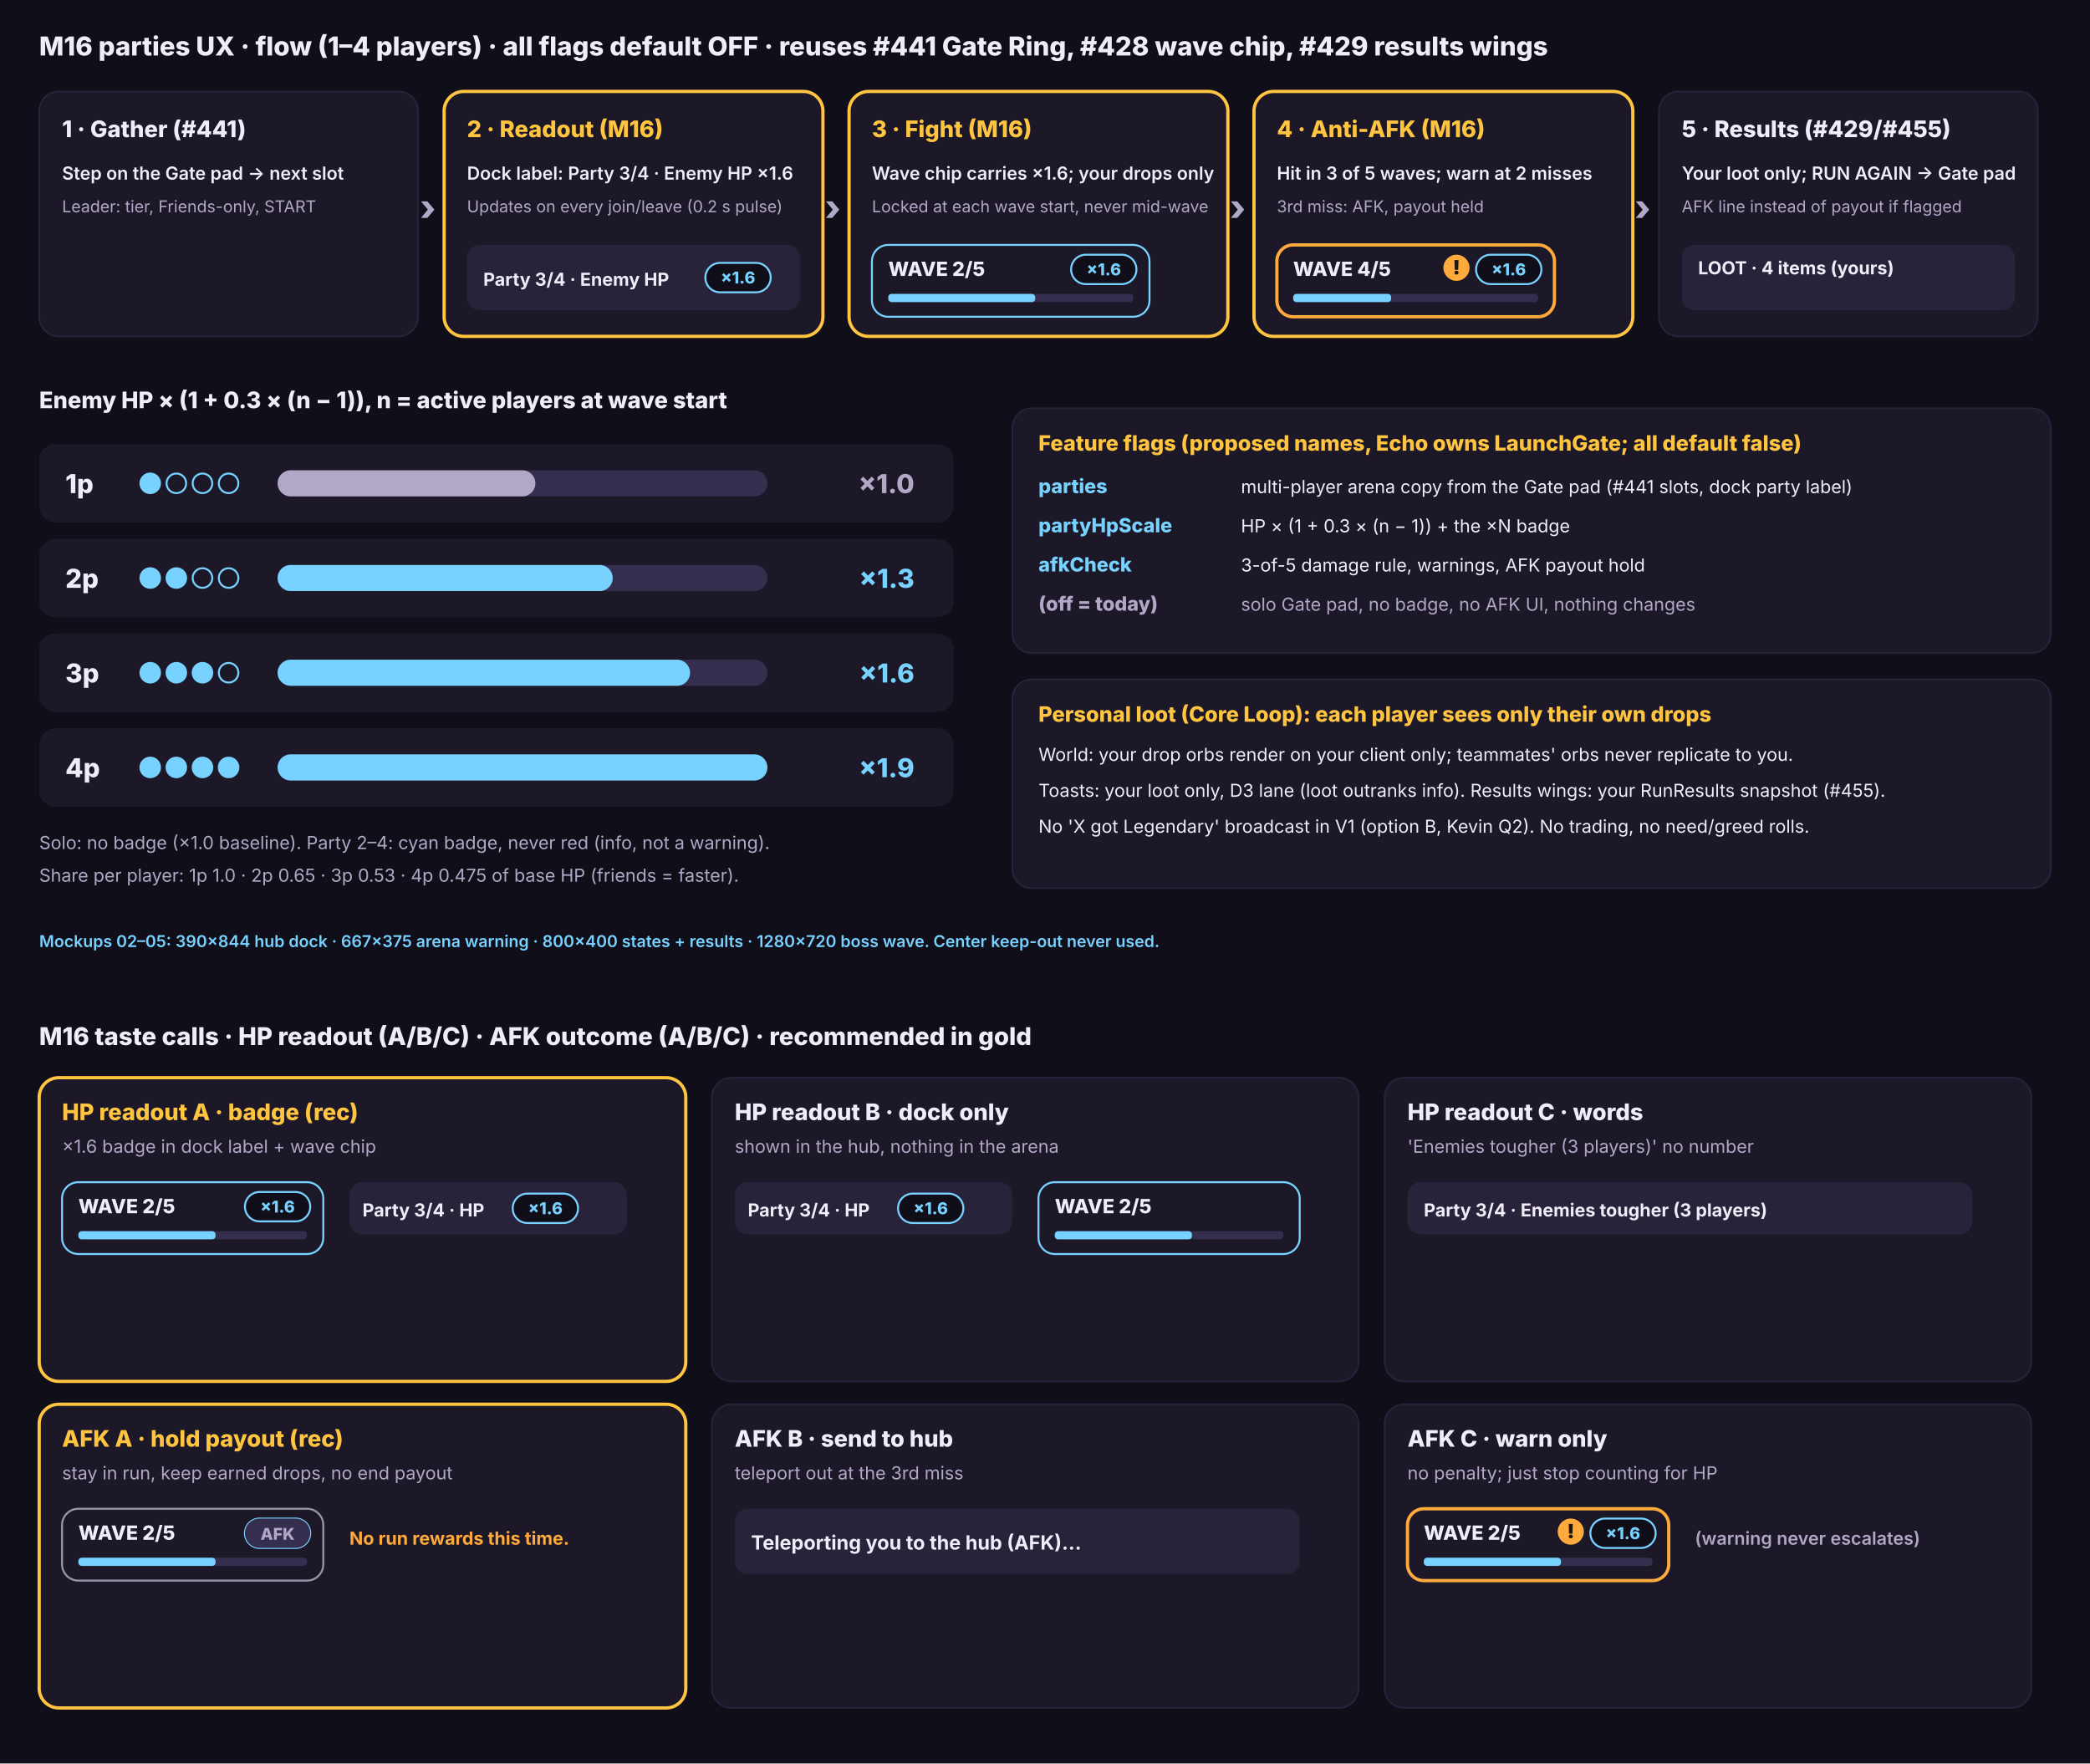
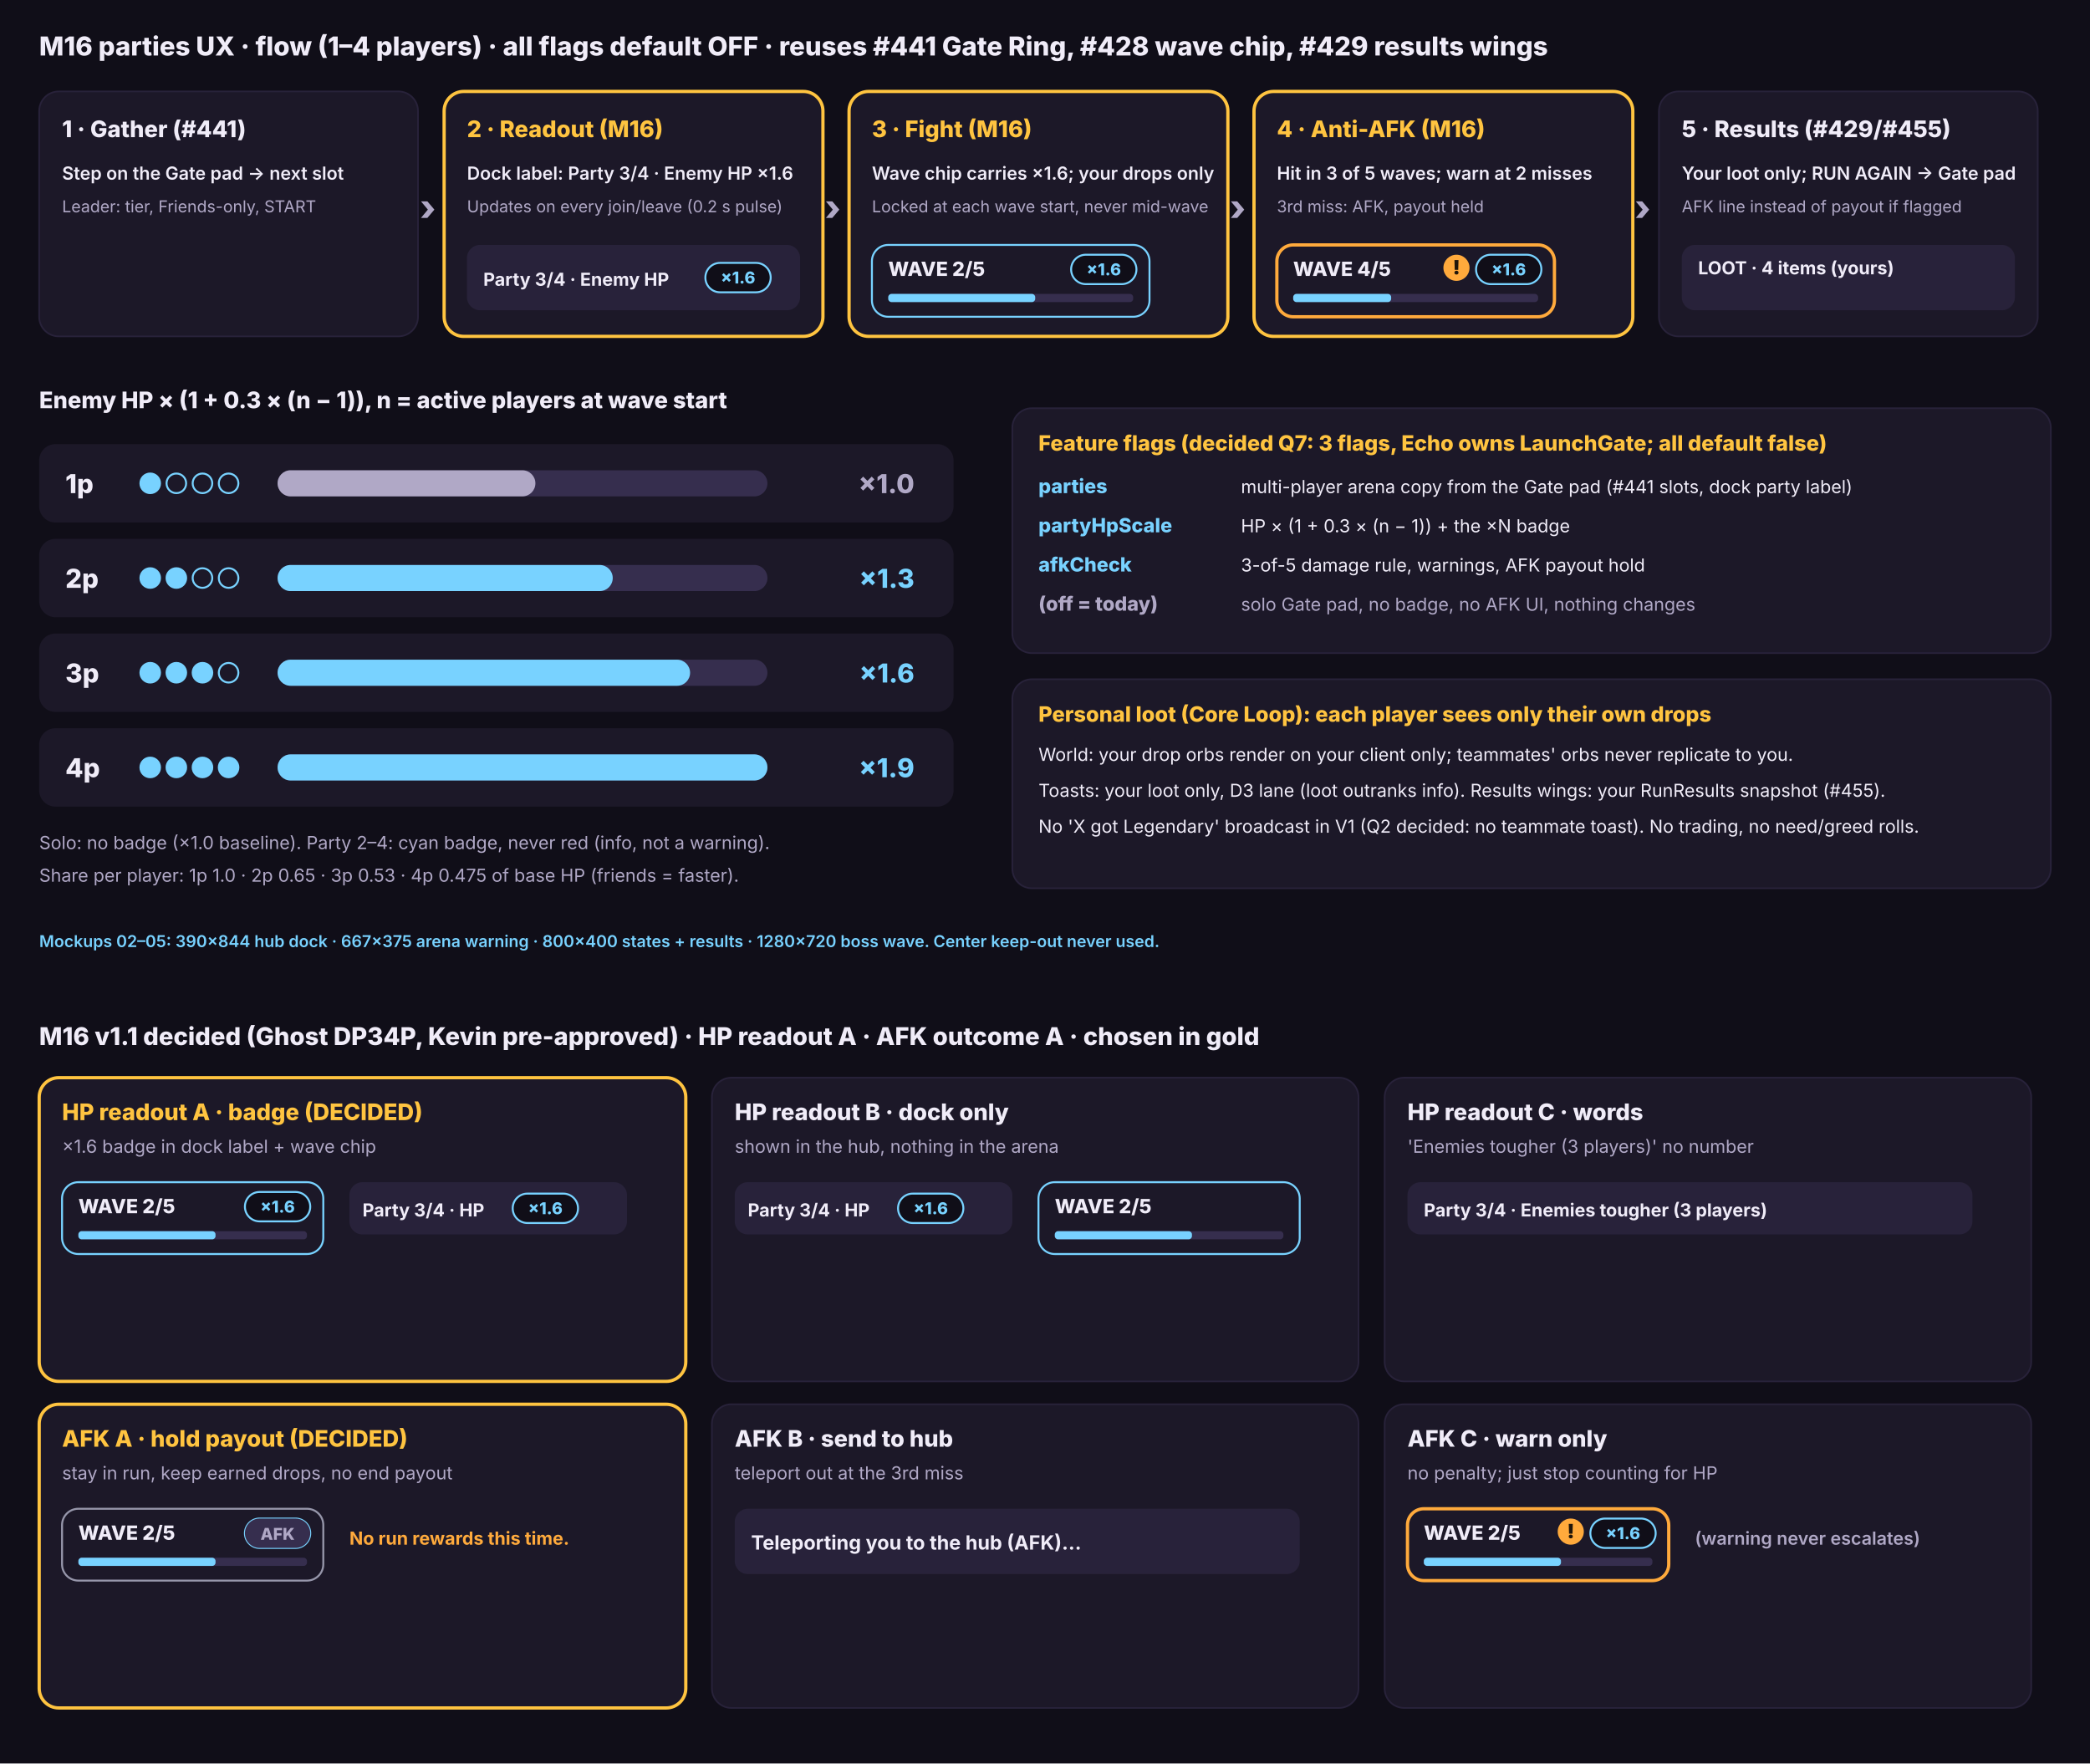
<svg xmlns="http://www.w3.org/2000/svg" width="1280" height="1080" viewBox="0 0 1280 1080">
  <rect x="0" y="0" width="1280" height="1080" rx="0" fill="rgb(16,14,24)" />
  <text x="24" y="34" font-family="'Builder Sans','BuilderSans','Inter','Segoe UI',Arial,sans-serif" font-size="16" font-weight="800" fill="rgb(240,236,248)" text-anchor="start">M16 parties UX · flow (1–4 players) · all flags default OFF · reuses #441 Gate Ring, #428 wave chip, #429 results wings</text>
  <rect x="24" y="56" width="232" height="150" rx="12" fill="rgb(28,24,40)" stroke="rgb(40,34,58)" stroke-width="1" />
  <text x="38" y="84" font-family="'Builder Sans','BuilderSans','Inter','Segoe UI',Arial,sans-serif" font-size="14" font-weight="800" fill="rgb(240,236,248)" text-anchor="start">1 · Gather (#441)</text>
  <text x="38" y="110" font-family="'Builder Sans','BuilderSans','Inter','Segoe UI',Arial,sans-serif" font-size="11" font-weight="600" fill="rgb(240,236,248)" text-anchor="start">Step on the Gate pad → next slot</text>
  <text x="38" y="130" font-family="'Builder Sans','BuilderSans','Inter','Segoe UI',Arial,sans-serif" font-size="10" font-weight="400" fill="rgb(176,168,198)" text-anchor="start">Leader: tier, Friends-only, START</text>
  <text x="262" y="135" font-family="'Builder Sans','BuilderSans','Inter','Segoe UI',Arial,sans-serif" font-size="22" font-weight="800" fill="rgb(176,168,198)" text-anchor="middle">›</text>
  <rect x="272" y="56" width="232" height="150" rx="12" fill="rgb(28,24,40)" stroke="rgb(255,196,64)" stroke-width="2" />
  <text x="286" y="84" font-family="'Builder Sans','BuilderSans','Inter','Segoe UI',Arial,sans-serif" font-size="14" font-weight="800" fill="rgb(255,196,64)" text-anchor="start">2 · Readout (M16)</text>
  <text x="286" y="110" font-family="'Builder Sans','BuilderSans','Inter','Segoe UI',Arial,sans-serif" font-size="11" font-weight="600" fill="rgb(240,236,248)" text-anchor="start">Dock label: Party 3/4 · Enemy HP ×1.6</text>
  <text x="286" y="130" font-family="'Builder Sans','BuilderSans','Inter','Segoe UI',Arial,sans-serif" font-size="10" font-weight="400" fill="rgb(176,168,198)" text-anchor="start">Updates on every join/leave (0.2 s pulse)</text>
  <text x="510" y="135" font-family="'Builder Sans','BuilderSans','Inter','Segoe UI',Arial,sans-serif" font-size="22" font-weight="800" fill="rgb(176,168,198)" text-anchor="middle">›</text>
  <rect x="286" y="150" width="204" height="40" rx="8" fill="rgb(40,34,58)" />
  <text x="296" y="175" font-family="'Builder Sans','BuilderSans','Inter','Segoe UI',Arial,sans-serif" font-size="11" font-weight="700" fill="rgb(240,236,248)" text-anchor="start">Party 3/4 · Enemy HP</text>
  <rect x="432" y="161" width="40" height="18" rx="9.0" fill="rgb(16,14,24)" stroke="rgb(120,210,255)" stroke-width="1.2" />
  <text x="452.0" y="173.6" font-family="'Builder Sans','BuilderSans','Inter','Segoe UI',Arial,sans-serif" font-size="10" font-weight="800" fill="rgb(120,210,255)" text-anchor="middle">×1.6</text>
  <rect x="520" y="56" width="232" height="150" rx="12" fill="rgb(28,24,40)" stroke="rgb(255,196,64)" stroke-width="2" />
  <text x="534" y="84" font-family="'Builder Sans','BuilderSans','Inter','Segoe UI',Arial,sans-serif" font-size="14" font-weight="800" fill="rgb(255,196,64)" text-anchor="start">3 · Fight (M16)</text>
  <text x="534" y="110" font-family="'Builder Sans','BuilderSans','Inter','Segoe UI',Arial,sans-serif" font-size="11" font-weight="600" fill="rgb(240,236,248)" text-anchor="start">Wave chip carries ×1.6; your drops only</text>
  <text x="534" y="130" font-family="'Builder Sans','BuilderSans','Inter','Segoe UI',Arial,sans-serif" font-size="10" font-weight="400" fill="rgb(176,168,198)" text-anchor="start">Locked at each wave start, never mid-wave</text>
  <text x="758" y="135" font-family="'Builder Sans','BuilderSans','Inter','Segoe UI',Arial,sans-serif" font-size="22" font-weight="800" fill="rgb(176,168,198)" text-anchor="middle">›</text>
  <rect x="534" y="150" width="170" height="44" rx="10" fill="rgb(28,24,40)" stroke="rgb(120,210,255)" stroke-width="1.2" />
  <text x="544" y="169" font-family="'Builder Sans','BuilderSans','Inter','Segoe UI',Arial,sans-serif" font-size="12" font-weight="800" fill="rgb(240,236,248)" text-anchor="start">WAVE 2/5</text>
  <rect x="544" y="180" width="150" height="5" rx="2" fill="rgb(54,46,78)" />
  <rect x="544" y="180" width="90.0" height="5" rx="2" fill="rgb(120,210,255)" />
  <rect x="656" y="156" width="40" height="18" rx="9.0" fill="rgb(16,14,24)" stroke="rgb(120,210,255)" stroke-width="1.2" />
  <text x="676.0" y="168.6" font-family="'Builder Sans','BuilderSans','Inter','Segoe UI',Arial,sans-serif" font-size="10" font-weight="800" fill="rgb(120,210,255)" text-anchor="middle">×1.6</text>
  <rect x="768" y="56" width="232" height="150" rx="12" fill="rgb(28,24,40)" stroke="rgb(255,196,64)" stroke-width="2" />
  <text x="782" y="84" font-family="'Builder Sans','BuilderSans','Inter','Segoe UI',Arial,sans-serif" font-size="14" font-weight="800" fill="rgb(255,196,64)" text-anchor="start">4 · Anti-AFK (M16)</text>
  <text x="782" y="110" font-family="'Builder Sans','BuilderSans','Inter','Segoe UI',Arial,sans-serif" font-size="11" font-weight="600" fill="rgb(240,236,248)" text-anchor="start">Hit in 3 of 5 waves; warn at 2 misses</text>
  <text x="782" y="130" font-family="'Builder Sans','BuilderSans','Inter','Segoe UI',Arial,sans-serif" font-size="10" font-weight="400" fill="rgb(176,168,198)" text-anchor="start">3rd miss: AFK, payout held</text>
  <text x="1006" y="135" font-family="'Builder Sans','BuilderSans','Inter','Segoe UI',Arial,sans-serif" font-size="22" font-weight="800" fill="rgb(176,168,198)" text-anchor="middle">›</text>
  <rect x="782" y="150" width="170" height="44" rx="10" fill="rgb(28,24,40)" stroke="rgb(255,170,60)" stroke-width="2" />
  <text x="792" y="169" font-family="'Builder Sans','BuilderSans','Inter','Segoe UI',Arial,sans-serif" font-size="12" font-weight="800" fill="rgb(240,236,248)" text-anchor="start">WAVE 4/5</text>
  <rect x="792" y="180" width="150" height="5" rx="2" fill="rgb(54,46,78)" />
  <rect x="792" y="180" width="60.0" height="5" rx="2" fill="rgb(120,210,255)" />
  <rect x="904" y="156" width="40" height="18" rx="9.0" fill="rgb(16,14,24)" stroke="rgb(120,210,255)" stroke-width="1.2" />
  <text x="924.0" y="168.6" font-family="'Builder Sans','BuilderSans','Inter','Segoe UI',Arial,sans-serif" font-size="10" font-weight="800" fill="rgb(120,210,255)" text-anchor="middle">×1.6</text>
  <circle cx="892" cy="164" r="8" fill="rgb(255,170,60)" />
  <text x="892" y="168" font-family="'Builder Sans','BuilderSans','Inter','Segoe UI',Arial,sans-serif" font-size="12" font-weight="900" fill="rgb(32,22,10)" text-anchor="middle">!</text>
  <rect x="1016" y="56" width="232" height="150" rx="12" fill="rgb(28,24,40)" stroke="rgb(40,34,58)" stroke-width="1" />
  <text x="1030" y="84" font-family="'Builder Sans','BuilderSans','Inter','Segoe UI',Arial,sans-serif" font-size="14" font-weight="800" fill="rgb(240,236,248)" text-anchor="start">5 · Results (#429/#455)</text>
  <text x="1030" y="110" font-family="'Builder Sans','BuilderSans','Inter','Segoe UI',Arial,sans-serif" font-size="11" font-weight="600" fill="rgb(240,236,248)" text-anchor="start">Your loot only; RUN AGAIN → Gate pad</text>
  <text x="1030" y="130" font-family="'Builder Sans','BuilderSans','Inter','Segoe UI',Arial,sans-serif" font-size="10" font-weight="400" fill="rgb(176,168,198)" text-anchor="start">AFK line instead of payout if flagged</text>
  <rect x="1030" y="150" width="204" height="40" rx="8" fill="rgb(40,34,58)" />
  <text x="1040" y="168" font-family="'Builder Sans','BuilderSans','Inter','Segoe UI',Arial,sans-serif" font-size="11" font-weight="700" fill="rgb(240,236,248)" text-anchor="start">LOOT · 4 items (yours)</text>
  <text x="24" y="250" font-family="'Builder Sans','BuilderSans','Inter','Segoe UI',Arial,sans-serif" font-size="14" font-weight="800" fill="rgb(240,236,248)" text-anchor="start">Enemy HP × (1 + 0.3 × (n − 1)), n = active players at wave start</text>
  <rect x="24" y="272" width="560" height="48" rx="10" fill="rgb(28,24,40)" />
  <text x="40" y="302" font-family="'Builder Sans','BuilderSans','Inter','Segoe UI',Arial,sans-serif" font-size="16" font-weight="800" fill="rgb(240,236,248)" text-anchor="start">1p</text>
  <circle cx="92" cy="296" r="6" fill="rgb(120,210,255)" stroke="rgb(120,210,255)" stroke-width="1.2" />
  <circle cx="108" cy="296" r="6" fill="none" stroke="rgb(120,210,255)" stroke-width="1.2" />
  <circle cx="124" cy="296" r="6" fill="none" stroke="rgb(120,210,255)" stroke-width="1.2" />
  <circle cx="140" cy="296" r="6" fill="none" stroke="rgb(120,210,255)" stroke-width="1.2" />
  <rect x="170" y="288" width="300" height="16" rx="8" fill="rgb(54,46,78)" />
  <rect x="170" y="288" width="157.895" height="16" rx="8" fill="rgb(176,168,198)" />
  <text x="560" y="302" font-family="'Builder Sans','BuilderSans','Inter','Segoe UI',Arial,sans-serif" font-size="16" font-weight="800" fill="rgb(176,168,198)" text-anchor="end">×1.0</text>
  <rect x="24" y="330" width="560" height="48" rx="10" fill="rgb(28,24,40)" />
  <text x="40" y="360" font-family="'Builder Sans','BuilderSans','Inter','Segoe UI',Arial,sans-serif" font-size="16" font-weight="800" fill="rgb(240,236,248)" text-anchor="start">2p</text>
  <circle cx="92" cy="354" r="6" fill="rgb(120,210,255)" stroke="rgb(120,210,255)" stroke-width="1.2" />
  <circle cx="108" cy="354" r="6" fill="rgb(120,210,255)" stroke="rgb(120,210,255)" stroke-width="1.2" />
  <circle cx="124" cy="354" r="6" fill="none" stroke="rgb(120,210,255)" stroke-width="1.2" />
  <circle cx="140" cy="354" r="6" fill="none" stroke="rgb(120,210,255)" stroke-width="1.2" />
  <rect x="170" y="346" width="300" height="16" rx="8" fill="rgb(54,46,78)" />
  <rect x="170" y="346" width="205.263" height="16" rx="8" fill="rgb(120,210,255)" />
  <text x="560" y="360" font-family="'Builder Sans','BuilderSans','Inter','Segoe UI',Arial,sans-serif" font-size="16" font-weight="800" fill="rgb(120,210,255)" text-anchor="end">×1.3</text>
  <rect x="24" y="388" width="560" height="48" rx="10" fill="rgb(28,24,40)" />
  <text x="40" y="418" font-family="'Builder Sans','BuilderSans','Inter','Segoe UI',Arial,sans-serif" font-size="16" font-weight="800" fill="rgb(240,236,248)" text-anchor="start">3p</text>
  <circle cx="92" cy="412" r="6" fill="rgb(120,210,255)" stroke="rgb(120,210,255)" stroke-width="1.2" />
  <circle cx="108" cy="412" r="6" fill="rgb(120,210,255)" stroke="rgb(120,210,255)" stroke-width="1.2" />
  <circle cx="124" cy="412" r="6" fill="rgb(120,210,255)" stroke="rgb(120,210,255)" stroke-width="1.2" />
  <circle cx="140" cy="412" r="6" fill="none" stroke="rgb(120,210,255)" stroke-width="1.2" />
  <rect x="170" y="404" width="300" height="16" rx="8" fill="rgb(54,46,78)" />
  <rect x="170" y="404" width="252.632" height="16" rx="8" fill="rgb(120,210,255)" />
  <text x="560" y="418" font-family="'Builder Sans','BuilderSans','Inter','Segoe UI',Arial,sans-serif" font-size="16" font-weight="800" fill="rgb(120,210,255)" text-anchor="end">×1.6</text>
  <rect x="24" y="446" width="560" height="48" rx="10" fill="rgb(28,24,40)" />
  <text x="40" y="476" font-family="'Builder Sans','BuilderSans','Inter','Segoe UI',Arial,sans-serif" font-size="16" font-weight="800" fill="rgb(240,236,248)" text-anchor="start">4p</text>
  <circle cx="92" cy="470" r="6" fill="rgb(120,210,255)" stroke="rgb(120,210,255)" stroke-width="1.2" />
  <circle cx="108" cy="470" r="6" fill="rgb(120,210,255)" stroke="rgb(120,210,255)" stroke-width="1.2" />
  <circle cx="124" cy="470" r="6" fill="rgb(120,210,255)" stroke="rgb(120,210,255)" stroke-width="1.2" />
  <circle cx="140" cy="470" r="6" fill="rgb(120,210,255)" stroke="rgb(120,210,255)" stroke-width="1.2" />
  <rect x="170" y="462" width="300" height="16" rx="8" fill="rgb(54,46,78)" />
  <rect x="170" y="462" width="300.0" height="16" rx="8" fill="rgb(120,210,255)" />
  <text x="560" y="476" font-family="'Builder Sans','BuilderSans','Inter','Segoe UI',Arial,sans-serif" font-size="16" font-weight="800" fill="rgb(120,210,255)" text-anchor="end">×1.9</text>
  <text x="24" y="520" font-family="'Builder Sans','BuilderSans','Inter','Segoe UI',Arial,sans-serif" font-size="11" font-weight="400" fill="rgb(176,168,198)" text-anchor="start">Solo: no badge (×1.0 baseline). Party 2–4: cyan badge, never red (info, not a warning).</text>
  <text x="24" y="540" font-family="'Builder Sans','BuilderSans','Inter','Segoe UI',Arial,sans-serif" font-size="11" font-weight="400" fill="rgb(176,168,198)" text-anchor="start">Share per player: 1p 1.0 · 2p 0.65 · 3p 0.53 · 4p 0.475 of base HP (friends = faster).</text>
  <rect x="620" y="250" width="636" height="150" rx="12" fill="rgb(28,24,40)" stroke="rgb(40,34,58)" stroke-width="1" />
-   <text x="636" y="276" font-family="'Builder Sans','BuilderSans','Inter','Segoe UI',Arial,sans-serif" font-size="13" font-weight="800" fill="rgb(255,196,64)" text-anchor="start">Feature flags (proposed names, Echo owns LaunchGate; all default false)</text>
+   <text x="636" y="276" font-family="'Builder Sans','BuilderSans','Inter','Segoe UI',Arial,sans-serif" font-size="13" font-weight="800" fill="rgb(255,196,64)" text-anchor="start">Feature flags (decided Q7: 3 flags, Echo owns LaunchGate; all default false)</text>
  <text x="636" y="302" font-family="'Builder Sans','BuilderSans','Inter','Segoe UI',Arial,sans-serif" font-size="12" font-weight="800" fill="rgb(120,210,255)" text-anchor="start">parties</text>
  <text x="760" y="302" font-family="'Builder Sans','BuilderSans','Inter','Segoe UI',Arial,sans-serif" font-size="11" font-weight="400" fill="rgb(240,236,248)" text-anchor="start">multi-player arena copy from the Gate pad (#441 slots, dock party label)</text>
  <text x="636" y="326" font-family="'Builder Sans','BuilderSans','Inter','Segoe UI',Arial,sans-serif" font-size="12" font-weight="800" fill="rgb(120,210,255)" text-anchor="start">partyHpScale</text>
  <text x="760" y="326" font-family="'Builder Sans','BuilderSans','Inter','Segoe UI',Arial,sans-serif" font-size="11" font-weight="400" fill="rgb(240,236,248)" text-anchor="start">HP × (1 + 0.3 × (n − 1)) + the ×N badge</text>
  <text x="636" y="350" font-family="'Builder Sans','BuilderSans','Inter','Segoe UI',Arial,sans-serif" font-size="12" font-weight="800" fill="rgb(120,210,255)" text-anchor="start">afkCheck</text>
  <text x="760" y="350" font-family="'Builder Sans','BuilderSans','Inter','Segoe UI',Arial,sans-serif" font-size="11" font-weight="400" fill="rgb(240,236,248)" text-anchor="start">3-of-5 damage rule, warnings, AFK payout hold</text>
  <text x="636" y="374" font-family="'Builder Sans','BuilderSans','Inter','Segoe UI',Arial,sans-serif" font-size="12" font-weight="800" fill="rgb(176,168,198)" text-anchor="start">(off = today)</text>
  <text x="760" y="374" font-family="'Builder Sans','BuilderSans','Inter','Segoe UI',Arial,sans-serif" font-size="11" font-weight="400" fill="rgb(176,168,198)" text-anchor="start">solo Gate pad, no badge, no AFK UI, nothing changes</text>
  <rect x="620" y="416" width="636" height="128" rx="12" fill="rgb(28,24,40)" stroke="rgb(40,34,58)" stroke-width="1" />
  <text x="636" y="442" font-family="'Builder Sans','BuilderSans','Inter','Segoe UI',Arial,sans-serif" font-size="13" font-weight="800" fill="rgb(255,196,64)" text-anchor="start">Personal loot (Core Loop): each player sees only their own drops</text>
  <text x="636" y="466" font-family="'Builder Sans','BuilderSans','Inter','Segoe UI',Arial,sans-serif" font-size="11" font-weight="400" fill="rgb(240,236,248)" text-anchor="start">World: your drop orbs render on your client only; teammates' orbs never replicate to you.</text>
  <text x="636" y="488" font-family="'Builder Sans','BuilderSans','Inter','Segoe UI',Arial,sans-serif" font-size="11" font-weight="400" fill="rgb(240,236,248)" text-anchor="start">Toasts: your loot only, D3 lane (loot outranks info). Results wings: your RunResults snapshot (#455).</text>
-   <text x="636" y="510" font-family="'Builder Sans','BuilderSans','Inter','Segoe UI',Arial,sans-serif" font-size="11" font-weight="400" fill="rgb(240,236,248)" text-anchor="start">No 'X got Legendary' broadcast in V1 (option B, Kevin Q2). No trading, no need/greed rolls.</text>
+   <text x="636" y="510" font-family="'Builder Sans','BuilderSans','Inter','Segoe UI',Arial,sans-serif" font-size="11" font-weight="400" fill="rgb(240,236,248)" text-anchor="start">No 'X got Legendary' broadcast in V1 (Q2 decided: no teammate toast). No trading, no need/greed rolls.</text>
  <text x="24" y="580" font-family="'Builder Sans','BuilderSans','Inter','Segoe UI',Arial,sans-serif" font-size="10" font-weight="600" fill="rgb(120,210,255)" text-anchor="start">Mockups 02–05: 390×844 hub dock · 667×375 arena warning · 800×400 states + results · 1280×720 boss wave. Center keep-out never used.</text>
-   <text x="24" y="640" font-family="'Builder Sans','BuilderSans','Inter','Segoe UI',Arial,sans-serif" font-size="15" font-weight="800" fill="rgb(240,236,248)" text-anchor="start">M16 taste calls · HP readout (A/B/C) · AFK outcome (A/B/C) · recommended in gold</text>
+   <text x="24" y="640" font-family="'Builder Sans','BuilderSans','Inter','Segoe UI',Arial,sans-serif" font-size="15" font-weight="800" fill="rgb(240,236,248)" text-anchor="start">M16 v1.1 decided (Ghost DP34P, Kevin pre-approved) · HP readout A · AFK outcome A · chosen in gold</text>
  <rect x="24" y="660" width="396" height="186" rx="12" fill="rgb(28,24,40)" stroke="rgb(255,196,64)" stroke-width="2" />
-   <text x="38" y="686" font-family="'Builder Sans','BuilderSans','Inter','Segoe UI',Arial,sans-serif" font-size="14" font-weight="800" fill="rgb(255,196,64)" text-anchor="start">HP readout A · badge (rec)</text>
+   <text x="38" y="686" font-family="'Builder Sans','BuilderSans','Inter','Segoe UI',Arial,sans-serif" font-size="14" font-weight="800" fill="rgb(255,196,64)" text-anchor="start">HP readout A · badge (DECIDED)</text>
  <text x="38" y="706" font-family="'Builder Sans','BuilderSans','Inter','Segoe UI',Arial,sans-serif" font-size="11" font-weight="400" fill="rgb(176,168,198)" text-anchor="start">×1.6 badge in dock label + wave chip</text>
  <rect x="38" y="724" width="160" height="44" rx="10" fill="rgb(28,24,40)" stroke="rgb(120,210,255)" stroke-width="1.2" />
  <text x="48" y="743" font-family="'Builder Sans','BuilderSans','Inter','Segoe UI',Arial,sans-serif" font-size="12" font-weight="800" fill="rgb(240,236,248)" text-anchor="start">WAVE 2/5</text>
  <rect x="48" y="754" width="140" height="5" rx="2" fill="rgb(54,46,78)" />
  <rect x="48" y="754" width="84.0" height="5" rx="2" fill="rgb(120,210,255)" />
  <rect x="150" y="730" width="40" height="18" rx="9.0" fill="rgb(16,14,24)" stroke="rgb(120,210,255)" stroke-width="1.2" />
  <text x="170.0" y="742.6" font-family="'Builder Sans','BuilderSans','Inter','Segoe UI',Arial,sans-serif" font-size="10" font-weight="800" fill="rgb(120,210,255)" text-anchor="middle">×1.6</text>
  <rect x="214" y="724" width="170" height="32" rx="8" fill="rgb(40,34,58)" />
  <text x="222" y="745" font-family="'Builder Sans','BuilderSans','Inter','Segoe UI',Arial,sans-serif" font-size="11" font-weight="700" fill="rgb(240,236,248)" text-anchor="start">Party 3/4 · HP</text>
  <rect x="314" y="731" width="40" height="18" rx="9.0" fill="rgb(16,14,24)" stroke="rgb(120,210,255)" stroke-width="1.2" />
  <text x="334.0" y="743.6" font-family="'Builder Sans','BuilderSans','Inter','Segoe UI',Arial,sans-serif" font-size="10" font-weight="800" fill="rgb(120,210,255)" text-anchor="middle">×1.6</text>
  <rect x="436" y="660" width="396" height="186" rx="12" fill="rgb(28,24,40)" stroke="rgb(40,34,58)" stroke-width="1" />
  <text x="450" y="686" font-family="'Builder Sans','BuilderSans','Inter','Segoe UI',Arial,sans-serif" font-size="14" font-weight="800" fill="rgb(240,236,248)" text-anchor="start">HP readout B · dock only</text>
  <text x="450" y="706" font-family="'Builder Sans','BuilderSans','Inter','Segoe UI',Arial,sans-serif" font-size="11" font-weight="400" fill="rgb(176,168,198)" text-anchor="start">shown in the hub, nothing in the arena</text>
  <rect x="450" y="724" width="170" height="32" rx="8" fill="rgb(40,34,58)" />
  <text x="458" y="745" font-family="'Builder Sans','BuilderSans','Inter','Segoe UI',Arial,sans-serif" font-size="11" font-weight="700" fill="rgb(240,236,248)" text-anchor="start">Party 3/4 · HP</text>
  <rect x="550" y="731" width="40" height="18" rx="9.0" fill="rgb(16,14,24)" stroke="rgb(120,210,255)" stroke-width="1.2" />
  <text x="570.0" y="743.6" font-family="'Builder Sans','BuilderSans','Inter','Segoe UI',Arial,sans-serif" font-size="10" font-weight="800" fill="rgb(120,210,255)" text-anchor="middle">×1.6</text>
  <rect x="636" y="724" width="160" height="44" rx="10" fill="rgb(28,24,40)" stroke="rgb(120,210,255)" stroke-width="1.2" />
  <text x="646" y="743" font-family="'Builder Sans','BuilderSans','Inter','Segoe UI',Arial,sans-serif" font-size="12" font-weight="800" fill="rgb(240,236,248)" text-anchor="start">WAVE 2/5</text>
  <rect x="646" y="754" width="140" height="5" rx="2" fill="rgb(54,46,78)" />
  <rect x="646" y="754" width="84.0" height="5" rx="2" fill="rgb(120,210,255)" />
  <rect x="848" y="660" width="396" height="186" rx="12" fill="rgb(28,24,40)" stroke="rgb(40,34,58)" stroke-width="1" />
  <text x="862" y="686" font-family="'Builder Sans','BuilderSans','Inter','Segoe UI',Arial,sans-serif" font-size="14" font-weight="800" fill="rgb(240,236,248)" text-anchor="start">HP readout C · words</text>
  <text x="862" y="706" font-family="'Builder Sans','BuilderSans','Inter','Segoe UI',Arial,sans-serif" font-size="11" font-weight="400" fill="rgb(176,168,198)" text-anchor="start">'Enemies tougher (3 players)' no number</text>
  <rect x="862" y="724" width="346" height="32" rx="8" fill="rgb(40,34,58)" />
  <text x="872" y="745" font-family="'Builder Sans','BuilderSans','Inter','Segoe UI',Arial,sans-serif" font-size="11" font-weight="700" fill="rgb(240,236,248)" text-anchor="start">Party 3/4 · Enemies tougher (3 players)</text>
  <rect x="24" y="860" width="396" height="186" rx="12" fill="rgb(28,24,40)" stroke="rgb(255,196,64)" stroke-width="2" />
-   <text x="38" y="886" font-family="'Builder Sans','BuilderSans','Inter','Segoe UI',Arial,sans-serif" font-size="14" font-weight="800" fill="rgb(255,196,64)" text-anchor="start">AFK A · hold payout (rec)</text>
+   <text x="38" y="886" font-family="'Builder Sans','BuilderSans','Inter','Segoe UI',Arial,sans-serif" font-size="14" font-weight="800" fill="rgb(255,196,64)" text-anchor="start">AFK A · hold payout (DECIDED)</text>
  <text x="38" y="906" font-family="'Builder Sans','BuilderSans','Inter','Segoe UI',Arial,sans-serif" font-size="11" font-weight="400" fill="rgb(176,168,198)" text-anchor="start">stay in run, keep earned drops, no end payout</text>
  <rect x="38" y="924" width="160" height="44" rx="10" fill="rgb(28,24,40)" stroke="rgb(150,150,170)" stroke-width="1.2" />
  <text x="48" y="943" font-family="'Builder Sans','BuilderSans','Inter','Segoe UI',Arial,sans-serif" font-size="12" font-weight="800" fill="rgb(240,236,248)" text-anchor="start">WAVE 2/5</text>
  <rect x="48" y="954" width="140" height="5" rx="2" fill="rgb(54,46,78)" />
  <rect x="48" y="954" width="84.0" height="5" rx="2" fill="rgb(120,210,255)" />
  <rect x="150" y="930" width="40" height="18" rx="9.0" fill="rgb(16,14,24)" stroke="rgb(120,210,255)" stroke-width="1.2" />
  <text x="170.0" y="942.6" font-family="'Builder Sans','BuilderSans','Inter','Segoe UI',Arial,sans-serif" font-size="10" font-weight="800" fill="rgb(120,210,255)" text-anchor="middle">×1.3</text>
  <rect x="150" y="930" width="40" height="18" rx="9" fill="rgb(54,46,78)" />
  <text x="170" y="943" font-family="'Builder Sans','BuilderSans','Inter','Segoe UI',Arial,sans-serif" font-size="10" font-weight="800" fill="rgb(176,168,198)" text-anchor="middle">AFK</text>
  <text x="214" y="946" font-family="'Builder Sans','BuilderSans','Inter','Segoe UI',Arial,sans-serif" font-size="11" font-weight="700" fill="rgb(255,170,60)" text-anchor="start">No run rewards this time.</text>
  <rect x="436" y="860" width="396" height="186" rx="12" fill="rgb(28,24,40)" stroke="rgb(40,34,58)" stroke-width="1" />
  <text x="450" y="886" font-family="'Builder Sans','BuilderSans','Inter','Segoe UI',Arial,sans-serif" font-size="14" font-weight="800" fill="rgb(240,236,248)" text-anchor="start">AFK B · send to hub</text>
  <text x="450" y="906" font-family="'Builder Sans','BuilderSans','Inter','Segoe UI',Arial,sans-serif" font-size="11" font-weight="400" fill="rgb(176,168,198)" text-anchor="start">teleport out at the 3rd miss</text>
  <rect x="450" y="924" width="346" height="40" rx="8" fill="rgb(40,34,58)" />
  <text x="460" y="949" font-family="'Builder Sans','BuilderSans','Inter','Segoe UI',Arial,sans-serif" font-size="12" font-weight="700" fill="rgb(240,236,248)" text-anchor="start">Teleporting you to the hub (AFK)…</text>
  <rect x="848" y="860" width="396" height="186" rx="12" fill="rgb(28,24,40)" stroke="rgb(40,34,58)" stroke-width="1" />
  <text x="862" y="886" font-family="'Builder Sans','BuilderSans','Inter','Segoe UI',Arial,sans-serif" font-size="14" font-weight="800" fill="rgb(240,236,248)" text-anchor="start">AFK C · warn only</text>
  <text x="862" y="906" font-family="'Builder Sans','BuilderSans','Inter','Segoe UI',Arial,sans-serif" font-size="11" font-weight="400" fill="rgb(176,168,198)" text-anchor="start">no penalty; just stop counting for HP</text>
  <rect x="862" y="924" width="160" height="44" rx="10" fill="rgb(28,24,40)" stroke="rgb(255,170,60)" stroke-width="2" />
  <text x="872" y="943" font-family="'Builder Sans','BuilderSans','Inter','Segoe UI',Arial,sans-serif" font-size="12" font-weight="800" fill="rgb(240,236,248)" text-anchor="start">WAVE 2/5</text>
  <rect x="872" y="954" width="140" height="5" rx="2" fill="rgb(54,46,78)" />
  <rect x="872" y="954" width="84.0" height="5" rx="2" fill="rgb(120,210,255)" />
  <rect x="974" y="930" width="40" height="18" rx="9.0" fill="rgb(16,14,24)" stroke="rgb(120,210,255)" stroke-width="1.2" />
  <text x="994.0" y="942.6" font-family="'Builder Sans','BuilderSans','Inter','Segoe UI',Arial,sans-serif" font-size="10" font-weight="800" fill="rgb(120,210,255)" text-anchor="middle">×1.6</text>
  <circle cx="962" cy="938" r="8" fill="rgb(255,170,60)" />
  <text x="962" y="942" font-family="'Builder Sans','BuilderSans','Inter','Segoe UI',Arial,sans-serif" font-size="12" font-weight="900" fill="rgb(32,22,10)" text-anchor="middle">!</text>
  <text x="1038" y="946" font-family="'Builder Sans','BuilderSans','Inter','Segoe UI',Arial,sans-serif" font-size="11" font-weight="600" fill="rgb(176,168,198)" text-anchor="start">(warning never escalates)</text>
</svg>
